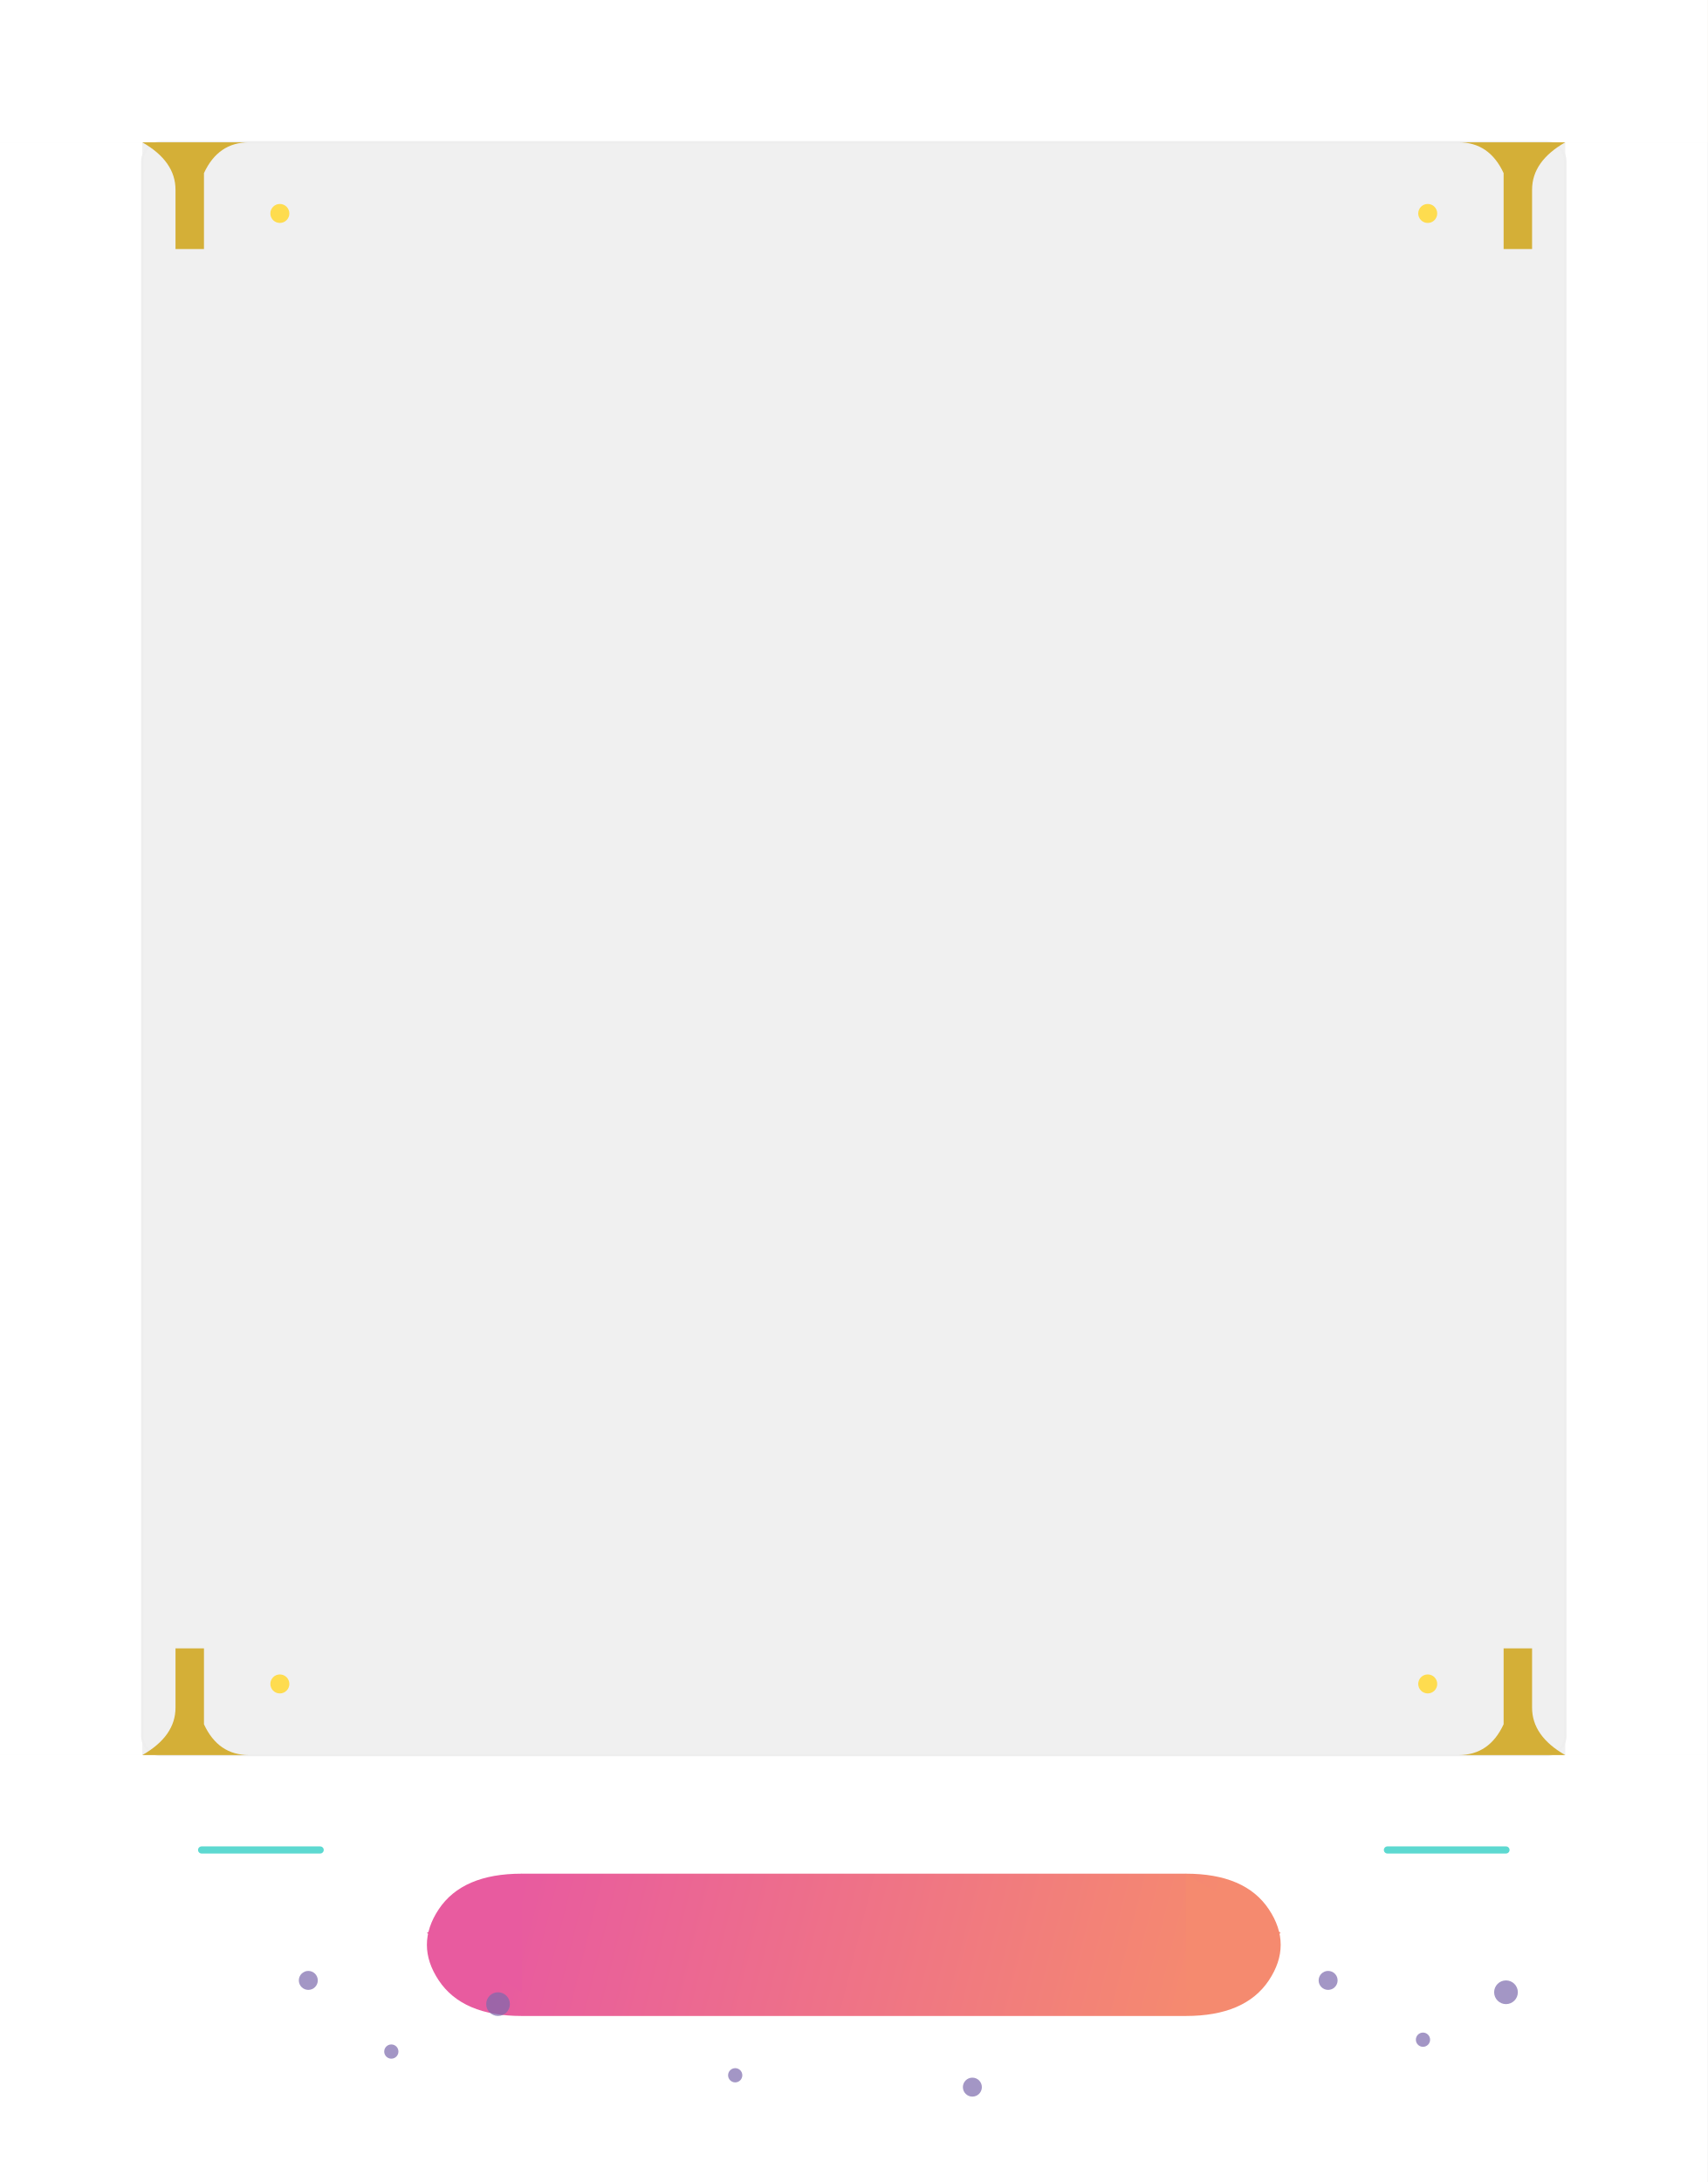
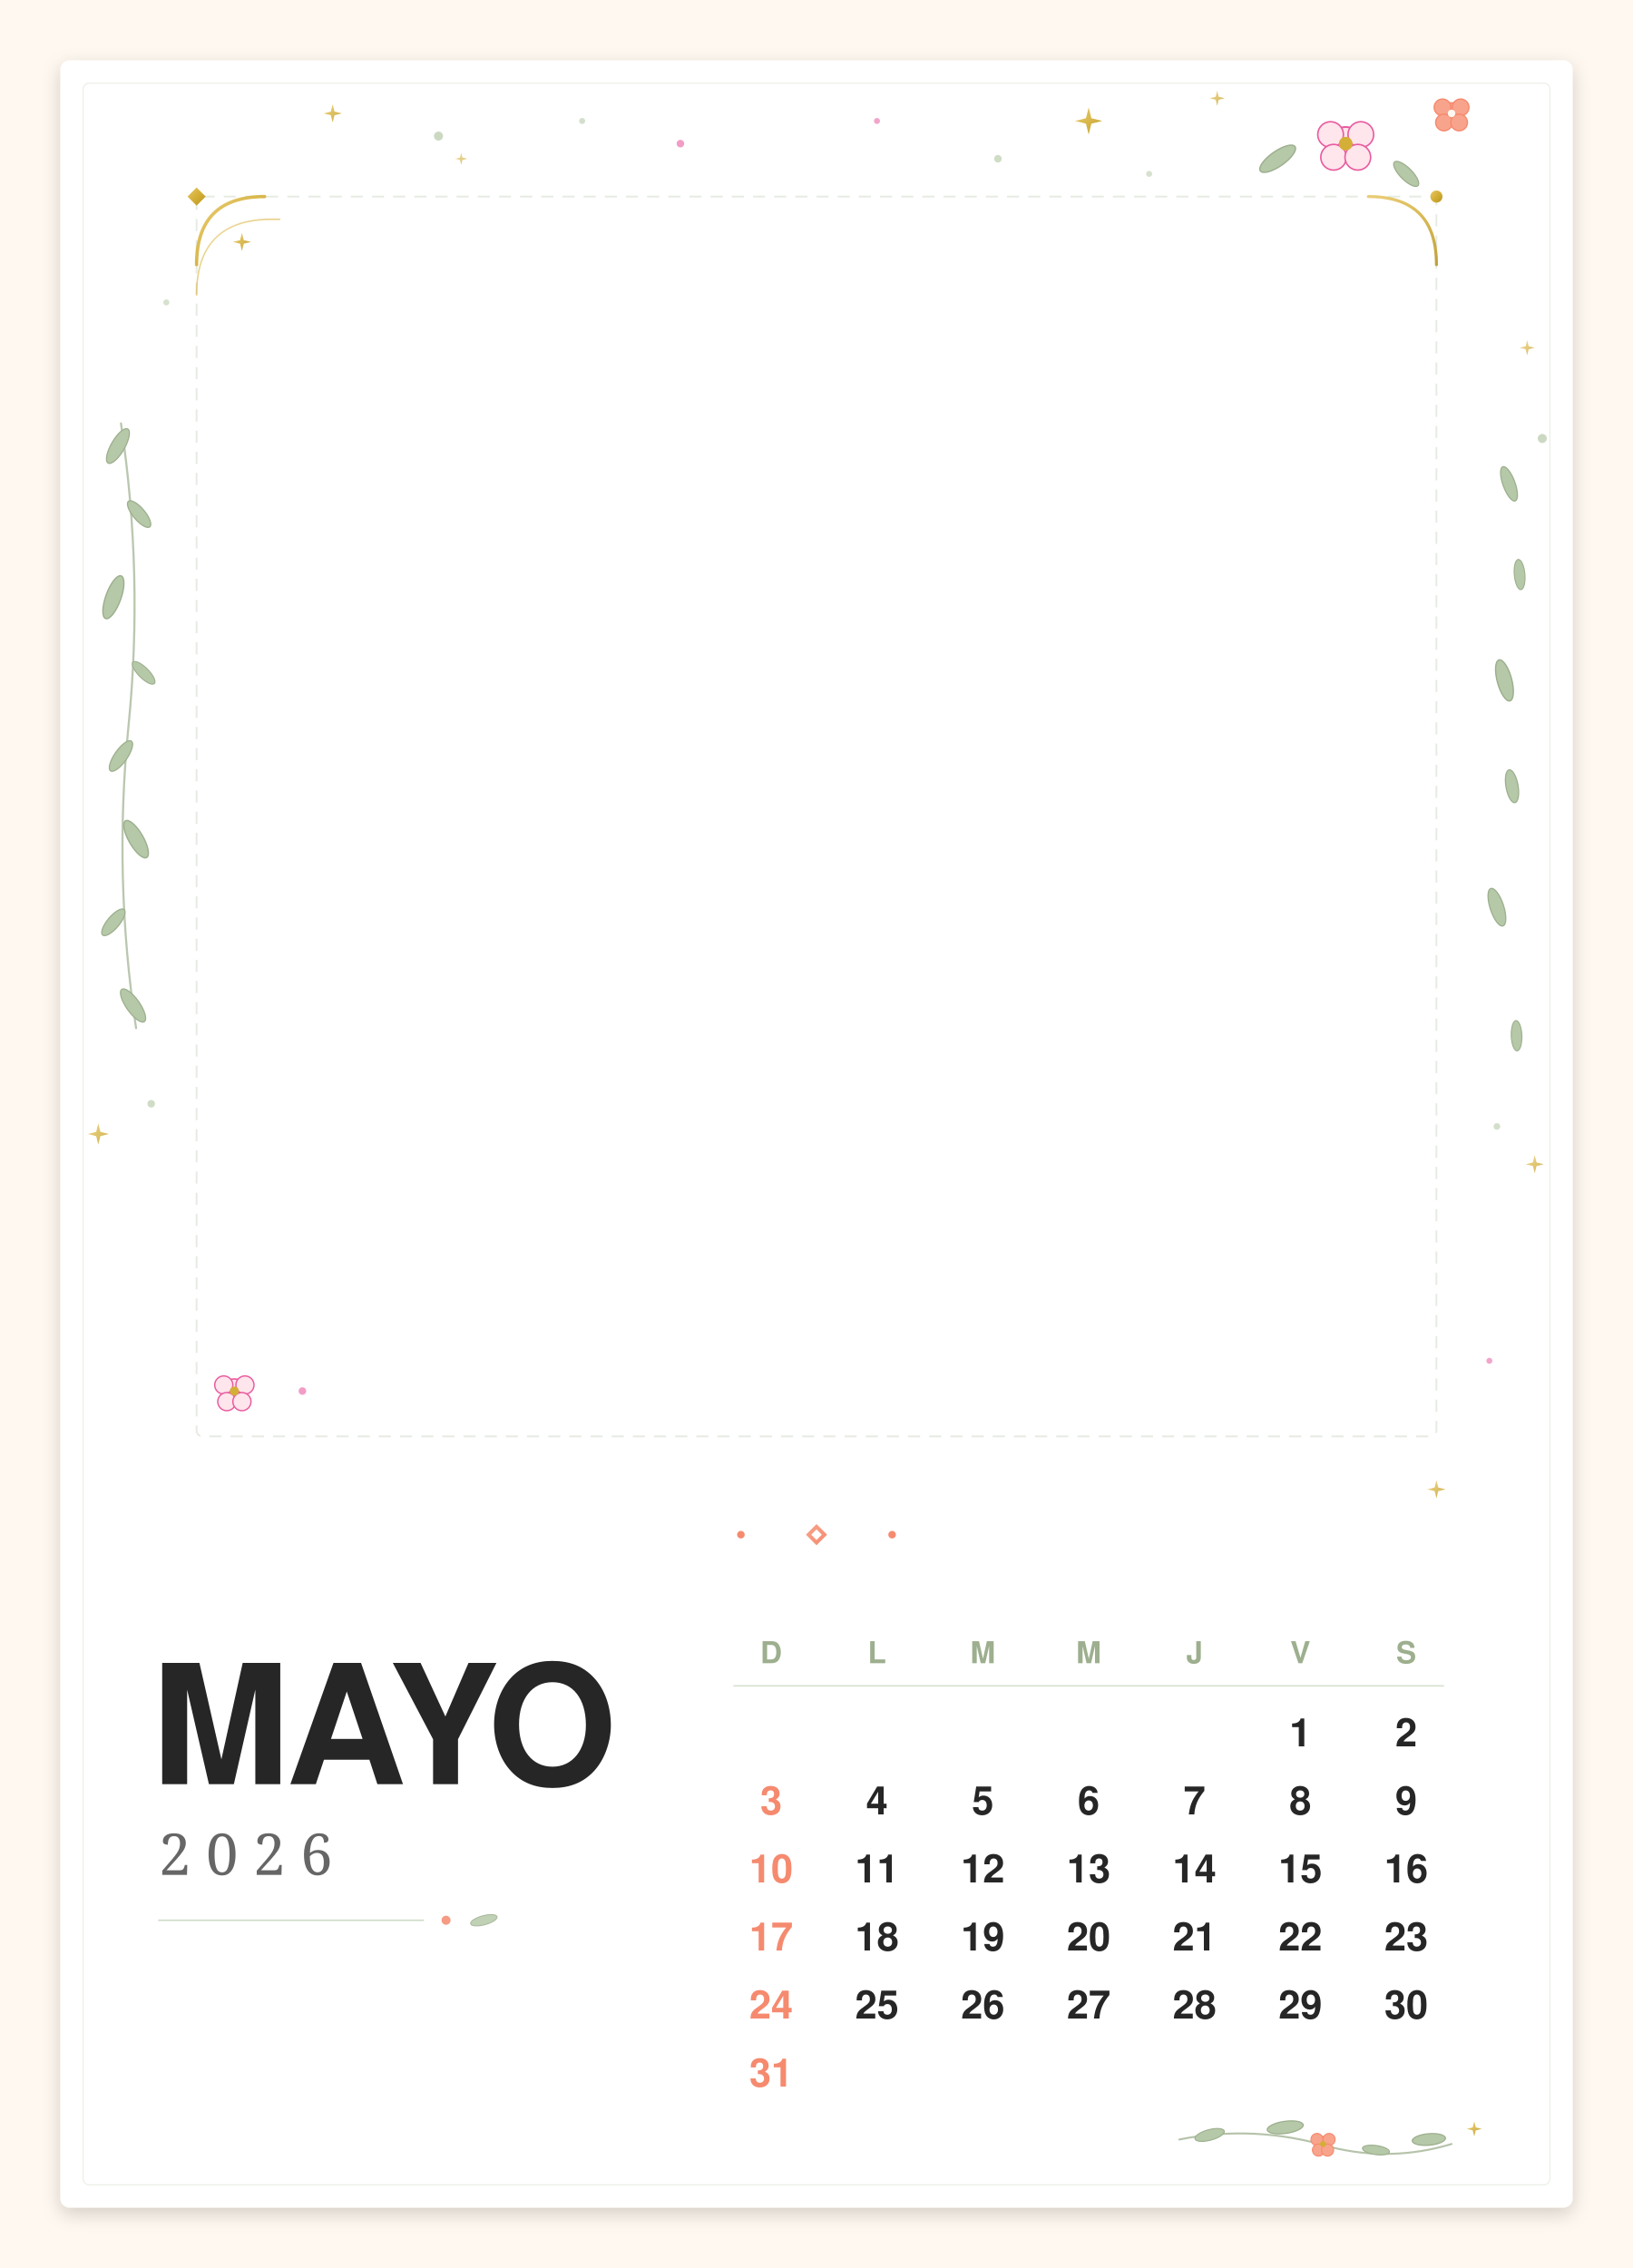
- <svg xmlns="http://www.w3.org/2000/svg" width="720" height="920" viewBox="0 0 720 920" fill="none">
+ <svg xmlns="http://www.w3.org/2000/svg" width="1080" height="1500" viewBox="0 0 1080 1500">
  <defs>
-     <linearGradient id="ribbon-grad" x1="220" y1="790" x2="500" y2="860" gradientUnits="userSpaceOnUse">
-       <stop offset="0%" stop-color="#E85B9F" />
+     <linearGradient id="goldGrad" x1="0%" y1="0%" x2="100%" y2="100%">
+       <stop offset="0%" stop-color="#E8C765" />
+       <stop offset="50%" stop-color="#D4AF37" />
+       <stop offset="100%" stop-color="#B8941F" />
+     </linearGradient>
+     <linearGradient id="coralGrad" x1="0%" y1="0%" x2="100%" y2="100%">
+       <stop offset="0%" stop-color="#F8A48C" />
      <stop offset="100%" stop-color="#F58A6F" />
    </linearGradient>
+     <filter id="polaroidShadow" x="-5%" y="-5%" width="110%" height="110%">
+       <feGaussianBlur in="SourceAlpha" stdDeviation="6" />
+       <feOffset dx="0" dy="4" result="offsetblur" />
+       <feComponentTransfer>
+         <feFuncA type="linear" slope="0.18" />
+       </feComponentTransfer>
+       <feMerge>
+         <feMergeNode />
+         <feMergeNode in="SourceGraphic" />
+       </feMerge>
+     </filter>
  </defs>
-   <g id="header">
-     <rect x="0" y="0" width="720" height="60" fill="#FFF8F0" />
-   </g>
-   <g id="photo-frame">
-     <rect x="0" y="0" width="720" height="60" fill="#FFFFFF" />
-     <rect x="0" y="60" width="60" height="680" fill="#FFFFFF" />
-     <rect x="660" y="60" width="60" height="680" fill="#FFFFFF" />
-     <rect x="0" y="740" width="720" height="180" fill="#FFFFFF" />
-     <rect x="60" y="60" width="600" height="680" rx="8" fill="none" stroke="#EEEEEE" stroke-width="1" stroke-linecap="round" stroke-linejoin="round" />
-   </g>
-   <g id="decorations" stroke-linecap="round" stroke-linejoin="round">
-     <g id="corner-ornaments" fill="#D4AF37">
-       <path d="M60 60 H105 Q92 60 86 73 V105 H74 V80 Q74 68 60 60Z" />
-       <path d="M660 60 H615 Q628 60 634 73 V105 H646 V80 Q646 68 660 60Z" />
-       <path d="M60 740 H105 Q92 740 86 727 V695 H74 V720 Q74 732 60 740Z" />
-       <path d="M660 740 H615 Q628 740 634 727 V695 H646 V720 Q646 732 660 740Z" />
-     </g>
-     <g id="corner-stars" fill="#FFD93D" opacity="0.9">
-       <circle cx="118" cy="90" r="4" />
-       <circle cx="602" cy="90" r="4" />
-       <circle cx="118" cy="710" r="4" />
-       <circle cx="602" cy="710" r="4" />
-     </g>
-     <g id="ribbon">
-       <path d="M220 790            H500            Q525 790 535 805            Q545 820 535 835            Q525 850 500 850            H220            Q195 850 185 835            Q175 820 185 805            Q195 790 220 790Z" fill="url(#ribbon-grad)" />
-       <path d="M220 790 L180 815 L220 840Z" fill="#E85B9F" />
-       <path d="M500 790 L540 815 L500 840Z" fill="#F58A6F" />
-     </g>
-     <g id="stars" fill="#7C6AAD" opacity="0.7">
-       <circle cx="130" cy="835" r="4" />
-       <circle cx="165" cy="865" r="3" />
-       <circle cx="210" cy="845" r="5" />
-       <circle cx="560" cy="835" r="4" />
-       <circle cx="600" cy="860" r="3" />
-       <circle cx="635" cy="840" r="5" />
-       <circle cx="310" cy="875" r="3" />
-       <circle cx="410" cy="880" r="4" />
-     </g>
-     <g id="accent-lines" stroke="#5DD9D1" stroke-width="3">
-       <line x1="85" y1="780" x2="135" y2="780" />
-       <line x1="585" y1="780" x2="635" y2="780" />
+   <rect x="0" y="0" width="1080" height="1500" fill="#FFF8F0" />
+   <g id="polaroid-frame" filter="url(#polaroidShadow)">
+     <rect x="40" y="40" width="1000" height="1420" rx="6" fill="#FFFFFF" />
+   </g>
+   <rect x="55" y="55" width="970" height="1390" rx="4" fill="none" stroke="#B5C9A8" stroke-width="0.6" opacity="0.35" />
+   <rect x="130" y="130" width="820" height="820" rx="4" fill="none" stroke="#9DAF8E" stroke-width="1.2" stroke-dasharray="8 6" opacity="0.25" />
+   <g id="corner-ornament-tl" stroke-linecap="round" stroke-linejoin="round">
+     <path d="M 130 175 Q 130 130 175 130" fill="none" stroke="url(#goldGrad)" stroke-width="2.2" opacity="0.9" />
+     <path d="M 130 195 Q 130 145 180 145 L 185 145" fill="none" stroke="url(#goldGrad)" stroke-width="1" opacity="0.6" />
+     <g transform="translate(130 130)">
+       <path d="M 0 -6 L 6 0 L 0 6 L -6 0 Z" fill="url(#goldGrad)" />
+     </g>
+     <g transform="translate(160 160)" fill="url(#goldGrad)" opacity="0.85">
+       <path d="M 0 -6 L 1.2 -1.2 L 6 0 L 1.2 1.2 L 0 6 L -1.2 1.2 L -6 0 L -1.2 -1.2 Z" />
+     </g>
+   </g>
+   <g id="corner-ornament-tr" stroke-linecap="round" stroke-linejoin="round">
+     <path d="M 905 130 Q 950 130 950 175" fill="none" stroke="url(#goldGrad)" stroke-width="2" opacity="0.85" />
+     <g transform="translate(950 130)">
+       <circle r="4" fill="url(#goldGrad)" />
+     </g>
+   </g>
+   <g id="flowers-tr" stroke-linecap="round" stroke-linejoin="round">
+     <g transform="translate(890, 95)">
+       <circle cx="0" cy="0" r="11" fill="#FFE5EC" stroke="#E85B9F" stroke-width="1.2" />
+       <circle cx="-10" cy="-6" r="8.5" fill="#FFE5EC" stroke="#E85B9F" stroke-width="1" />
+       <circle cx="10" cy="-6" r="8.5" fill="#FFE5EC" stroke="#E85B9F" stroke-width="1" />
+       <circle cx="-8" cy="9" r="8.5" fill="#FFE5EC" stroke="#E85B9F" stroke-width="1" />
+       <circle cx="8" cy="9" r="8.5" fill="#FFE5EC" stroke="#E85B9F" stroke-width="1" />
+       <circle cx="0" cy="0" r="4.5" fill="#D4AF37" />
+     </g>
+     <g transform="translate(960, 75)">
+       <circle cx="0" cy="0" r="7" fill="#F8A48C" stroke="#F58A6F" stroke-width="1" />
+       <circle cx="-6" cy="-4" r="5.5" fill="#F8A48C" stroke="#F58A6F" stroke-width="0.9" />
+       <circle cx="6" cy="-4" r="5.5" fill="#F8A48C" stroke="#F58A6F" stroke-width="0.9" />
+       <circle cx="-5" cy="6" r="5.5" fill="#F8A48C" stroke="#F58A6F" stroke-width="0.9" />
+       <circle cx="5" cy="6" r="5.5" fill="#F8A48C" stroke="#F58A6F" stroke-width="0.9" />
+       <circle cx="0" cy="0" r="2.5" fill="#FFF8F0" />
+     </g>
+     <ellipse cx="845" cy="105" rx="14" ry="5" transform="rotate(-35 845 105)" fill="#B5C9A8" stroke="#9DAF8E" stroke-width="0.9" />
+     <ellipse cx="930" cy="115" rx="11" ry="4" transform="rotate(45 930 115)" fill="#B5C9A8" stroke="#9DAF8E" stroke-width="0.8" />
+   </g>
+   <g id="leaves-left" stroke-linecap="round" stroke-linejoin="round">
+     <path d="M 80 280 Q 95 380 85 480 Q 75 580 90 680" fill="none" stroke="#9DAF8E" stroke-width="1.4" opacity="0.7" />
+     <ellipse cx="78" cy="295" rx="13" ry="4.5" transform="rotate(-60 78 295)" fill="#B5C9A8" stroke="#9DAF8E" stroke-width="0.8" />
+     <ellipse cx="92" cy="340" rx="11" ry="4" transform="rotate(50 92 340)" fill="#B5C9A8" stroke="#9DAF8E" stroke-width="0.8" />
+     <ellipse cx="75" cy="395" rx="15" ry="5" transform="rotate(-70 75 395)" fill="#B5C9A8" stroke="#9DAF8E" stroke-width="0.9" />
+     <ellipse cx="95" cy="445" rx="10" ry="3.5" transform="rotate(45 95 445)" fill="#B5C9A8" stroke="#9DAF8E" stroke-width="0.7" />
+     <ellipse cx="80" cy="500" rx="12" ry="4.2" transform="rotate(-55 80 500)" fill="#B5C9A8" stroke="#9DAF8E" stroke-width="0.8" />
+     <ellipse cx="90" cy="555" rx="14" ry="4.8" transform="rotate(60 90 555)" fill="#B5C9A8" stroke="#9DAF8E" stroke-width="0.9" />
+     <ellipse cx="75" cy="610" rx="11" ry="4" transform="rotate(-50 75 610)" fill="#B5C9A8" stroke="#9DAF8E" stroke-width="0.8" />
+     <ellipse cx="88" cy="665" rx="13" ry="4.5" transform="rotate(55 88 665)" fill="#B5C9A8" stroke="#9DAF8E" stroke-width="0.8" />
+   </g>
+   <g id="leaves-right" stroke-linecap="round" stroke-linejoin="round">
+     <ellipse cx="998" cy="320" rx="12" ry="4" transform="rotate(70 998 320)" fill="#B5C9A8" stroke="#9DAF8E" stroke-width="0.8" />
+     <ellipse cx="1005" cy="380" rx="10" ry="3.5" transform="rotate(85 1005 380)" fill="#B5C9A8" stroke="#9DAF8E" stroke-width="0.7" />
+     <ellipse cx="995" cy="450" rx="14" ry="4.8" transform="rotate(75 995 450)" fill="#B5C9A8" stroke="#9DAF8E" stroke-width="0.9" />
+     <ellipse cx="1000" cy="520" rx="11" ry="4" transform="rotate(80 1000 520)" fill="#B5C9A8" stroke="#9DAF8E" stroke-width="0.8" />
+     <ellipse cx="990" cy="600" rx="13" ry="4.5" transform="rotate(72 990 600)" fill="#B5C9A8" stroke="#9DAF8E" stroke-width="0.8" />
+     <ellipse cx="1003" cy="685" rx="10" ry="3.5" transform="rotate(88 1003 685)" fill="#B5C9A8" stroke="#9DAF8E" stroke-width="0.7" />
+   </g>
+   <g id="flower-bl" transform="translate(155, 920)">
+     <circle cx="0" cy="0" r="8" fill="#FFE5EC" stroke="#E85B9F" stroke-width="1" />
+     <circle cx="-7" cy="-4" r="6" fill="#FFE5EC" stroke="#E85B9F" stroke-width="0.9" />
+     <circle cx="7" cy="-4" r="6" fill="#FFE5EC" stroke="#E85B9F" stroke-width="0.9" />
+     <circle cx="-5" cy="7" r="6" fill="#FFE5EC" stroke="#E85B9F" stroke-width="0.9" />
+     <circle cx="5" cy="7" r="6" fill="#FFE5EC" stroke="#E85B9F" stroke-width="0.9" />
+     <circle cx="0" cy="0" r="3" fill="#D4AF37" />
+   </g>
+   <g id="sparkles-and-dots">
+     <g fill="url(#goldGrad)">
+       <g transform="translate(720, 80)" opacity="0.9">
+         <path d="M 0 -9 L 1.8 -1.8 L 9 0 L 1.8 1.8 L 0 9 L -1.8 1.8 L -9 0 L -1.8 -1.8 Z" />
+       </g>
+       <g transform="translate(805, 65)" opacity="0.7">
+         <path d="M 0 -5 L 1 -1 L 5 0 L 1 1 L 0 5 L -1 1 L -5 0 L -1 -1 Z" />
+       </g>
+       <g transform="translate(220, 75)" opacity="0.8">
+         <path d="M 0 -6 L 1.2 -1.2 L 6 0 L 1.2 1.2 L 0 6 L -1.2 1.2 L -6 0 L -1.2 -1.2 Z" />
+       </g>
+       <g transform="translate(305, 105)" opacity="0.6">
+         <path d="M 0 -4 L 0.8 -0.8 L 4 0 L 0.8 0.8 L 0 4 L -0.8 0.8 L -4 0 L -0.8 -0.8 Z" />
+       </g>
+       <g transform="translate(65, 750)" opacity="0.75">
+         <path d="M 0 -7 L 1.4 -1.4 L 7 0 L 1.4 1.4 L 0 7 L -1.4 1.4 L -7 0 L -1.4 -1.4 Z" />
+       </g>
+       <g transform="translate(1015, 770)" opacity="0.7">
+         <path d="M 0 -6 L 1.2 -1.2 L 6 0 L 1.2 1.2 L 0 6 L -1.2 1.2 L -6 0 L -1.2 -1.2 Z" />
+       </g>
+       <g transform="translate(1010, 230)" opacity="0.65">
+         <path d="M 0 -5 L 1 -1 L 5 0 L 1 1 L 0 5 L -1 1 L -5 0 L -1 -1 Z" />
+       </g>
+       <g transform="translate(950, 985)" opacity="0.75">
+         <path d="M 0 -6 L 1.2 -1.2 L 6 0 L 1.2 1.2 L 0 6 L -1.2 1.2 L -6 0 L -1.2 -1.2 Z" />
+       </g>
+     </g>
+     <g fill="#B5C9A8">
+       <circle cx="290" cy="90" r="3" opacity="0.7" />
+       <circle cx="385" cy="80" r="2" opacity="0.6" />
+       <circle cx="660" cy="105" r="2.5" opacity="0.65" />
+       <circle cx="760" cy="115" r="2" opacity="0.55" />
+       <circle cx="100" cy="730" r="2.5" opacity="0.65" />
+       <circle cx="1020" cy="290" r="3" opacity="0.7" />
+       <circle cx="990" cy="745" r="2.2" opacity="0.6" />
+       <circle cx="110" cy="200" r="2" opacity="0.55" />
+     </g>
+     <g fill="#E85B9F">
+       <circle cx="450" cy="95" r="2.5" opacity="0.6" />
+       <circle cx="580" cy="80" r="2" opacity="0.55" />
+       <circle cx="200" cy="920" r="2.5" opacity="0.6" />
+       <circle cx="985" cy="900" r="2" opacity="0.55" />
+     </g>
+   </g>
+   <g id="divider">
+     <line x1="100" y1="1015" x2="465" y2="1015" stroke="url(#coralGrad)" stroke-width="1.5" opacity="0.85" stroke-linecap="round" />
+     <line x1="615" y1="1015" x2="980" y2="1015" stroke="url(#coralGrad)" stroke-width="1.5" opacity="0.85" stroke-linecap="round" />
+     <circle cx="490" cy="1015" r="2.5" fill="#F58A6F" />
+     <g transform="translate(540 1015)">
+       <path d="M 0 -7 L 7 0 L 0 7 L -7 0 Z" fill="url(#coralGrad)" />
+       <path d="M 0 -3.5 L 3.5 0 L 0 3.5 L -3.5 0 Z" fill="#FFFFFF" />
+     </g>
+     <circle cx="590" cy="1015" r="2.5" fill="#F58A6F" />
+   </g>
+   <g id="month-name">
+     <text x="100" y="1180" font-family="Helvetica, Arial, sans-serif" font-size="110" font-weight="900" fill="#262626" letter-spacing="-2">MAYO</text>
+   </g>
+   <g id="year">
+     <text x="105" y="1240" font-family="Georgia, serif" font-size="38" font-weight="400" fill="#666666" letter-spacing="10">2026</text>
+   </g>
+   <g id="under-year-decor">
+     <line x1="105" y1="1270" x2="280" y2="1270" stroke="#B5C9A8" stroke-width="1" opacity="0.65" stroke-linecap="round" />
+     <circle cx="295" cy="1270" r="3" fill="#F58A6F" opacity="0.85" />
+     <ellipse cx="320" cy="1270" rx="9" ry="3" transform="rotate(-15 320 1270)" fill="#B5C9A8" stroke="#9DAF8E" stroke-width="0.7" opacity="0.85" />
+   </g>
+   <g id="calendar-grid" font-family="Helvetica, Arial, sans-serif" text-anchor="middle">
+     <g font-size="20" font-weight="700" letter-spacing="1" fill="#9DAF8E">
+       <text x="510" y="1100">D</text>
+       <text x="580" y="1100">L</text>
+       <text x="650" y="1100">M</text>
+       <text x="720" y="1100">M</text>
+       <text x="790" y="1100">J</text>
+       <text x="860" y="1100">V</text>
+       <text x="930" y="1100">S</text>
+     </g>
+     <line x1="485" y1="1115" x2="955" y2="1115" stroke="#B5C9A8" stroke-width="0.8" opacity="0.65" />
+     <g font-size="26" font-weight="600" fill="#262626">
+       <text x="860" y="1155">1</text>
+       <text x="930" y="1155">2</text>
+     </g>
+     <g font-size="26" font-weight="600">
+       <text x="510" y="1200" fill="#F58A6F" font-weight="700">3</text>
+       <text x="580" y="1200" fill="#262626">4</text>
+       <text x="650" y="1200" fill="#262626">5</text>
+       <text x="720" y="1200" fill="#262626">6</text>
+       <text x="790" y="1200" fill="#262626">7</text>
+       <text x="860" y="1200" fill="#262626">8</text>
+       <text x="930" y="1200" fill="#262626">9</text>
+     </g>
+     <g font-size="26" font-weight="600">
+       <text x="510" y="1245" fill="#F58A6F" font-weight="700">10</text>
+       <text x="580" y="1245" fill="#262626">11</text>
+       <text x="650" y="1245" fill="#262626">12</text>
+       <text x="720" y="1245" fill="#262626">13</text>
+       <text x="790" y="1245" fill="#262626">14</text>
+       <text x="860" y="1245" fill="#262626">15</text>
+       <text x="930" y="1245" fill="#262626">16</text>
+     </g>
+     <g font-size="26" font-weight="600">
+       <text x="510" y="1290" fill="#F58A6F" font-weight="700">17</text>
+       <text x="580" y="1290" fill="#262626">18</text>
+       <text x="650" y="1290" fill="#262626">19</text>
+       <text x="720" y="1290" fill="#262626">20</text>
+       <text x="790" y="1290" fill="#262626">21</text>
+       <text x="860" y="1290" fill="#262626">22</text>
+       <text x="930" y="1290" fill="#262626">23</text>
+     </g>
+     <g font-size="26" font-weight="600">
+       <text x="510" y="1335" fill="#F58A6F" font-weight="700">24</text>
+       <text x="580" y="1335" fill="#262626">25</text>
+       <text x="650" y="1335" fill="#262626">26</text>
+       <text x="720" y="1335" fill="#262626">27</text>
+       <text x="790" y="1335" fill="#262626">28</text>
+       <text x="860" y="1335" fill="#262626">29</text>
+       <text x="930" y="1335" fill="#262626">30</text>
+     </g>
+     <g font-size="26" font-weight="600">
+       <text x="510" y="1380" fill="#F58A6F" font-weight="700">31</text>
+     </g>
+   </g>
+   <g id="bottom-right-cluster" stroke-linecap="round" stroke-linejoin="round">
+     <path d="M 780 1415 Q 830 1405 880 1420 Q 920 1430 960 1418" fill="none" stroke="#9DAF8E" stroke-width="1.3" opacity="0.75" />
+     <ellipse cx="800" cy="1412" rx="10" ry="3.5" transform="rotate(-15 800 1412)" fill="#B5C9A8" stroke="#9DAF8E" stroke-width="0.7" />
+     <ellipse cx="850" cy="1407" rx="12" ry="4" transform="rotate(-8 850 1407)" fill="#B5C9A8" stroke="#9DAF8E" stroke-width="0.8" />
+     <ellipse cx="910" cy="1422" rx="9" ry="3" transform="rotate(8 910 1422)" fill="#B5C9A8" stroke="#9DAF8E" stroke-width="0.7" />
+     <ellipse cx="945" cy="1415" rx="11" ry="3.8" transform="rotate(-5 945 1415)" fill="#B5C9A8" stroke="#9DAF8E" stroke-width="0.8" />
+     <g transform="translate(875, 1418)">
+       <circle cx="0" cy="0" r="5" fill="#F8A48C" stroke="#F58A6F" stroke-width="0.9" />
+       <circle cx="-4" cy="-3" r="4" fill="#F8A48C" stroke="#F58A6F" stroke-width="0.7" />
+       <circle cx="4" cy="-3" r="4" fill="#F8A48C" stroke="#F58A6F" stroke-width="0.7" />
+       <circle cx="-3" cy="4" r="4" fill="#F8A48C" stroke="#F58A6F" stroke-width="0.7" />
+       <circle cx="3" cy="4" r="4" fill="#F8A48C" stroke="#F58A6F" stroke-width="0.7" />
+       <circle cx="0" cy="0" r="2" fill="#D4AF37" />
+     </g>
+     <g transform="translate(975, 1408)" fill="url(#goldGrad)" opacity="0.85">
+       <path d="M 0 -5 L 1 -1 L 5 0 L 1 1 L 0 5 L -1 1 L -5 0 L -1 -1 Z" />
    </g>
  </g>
</svg>
